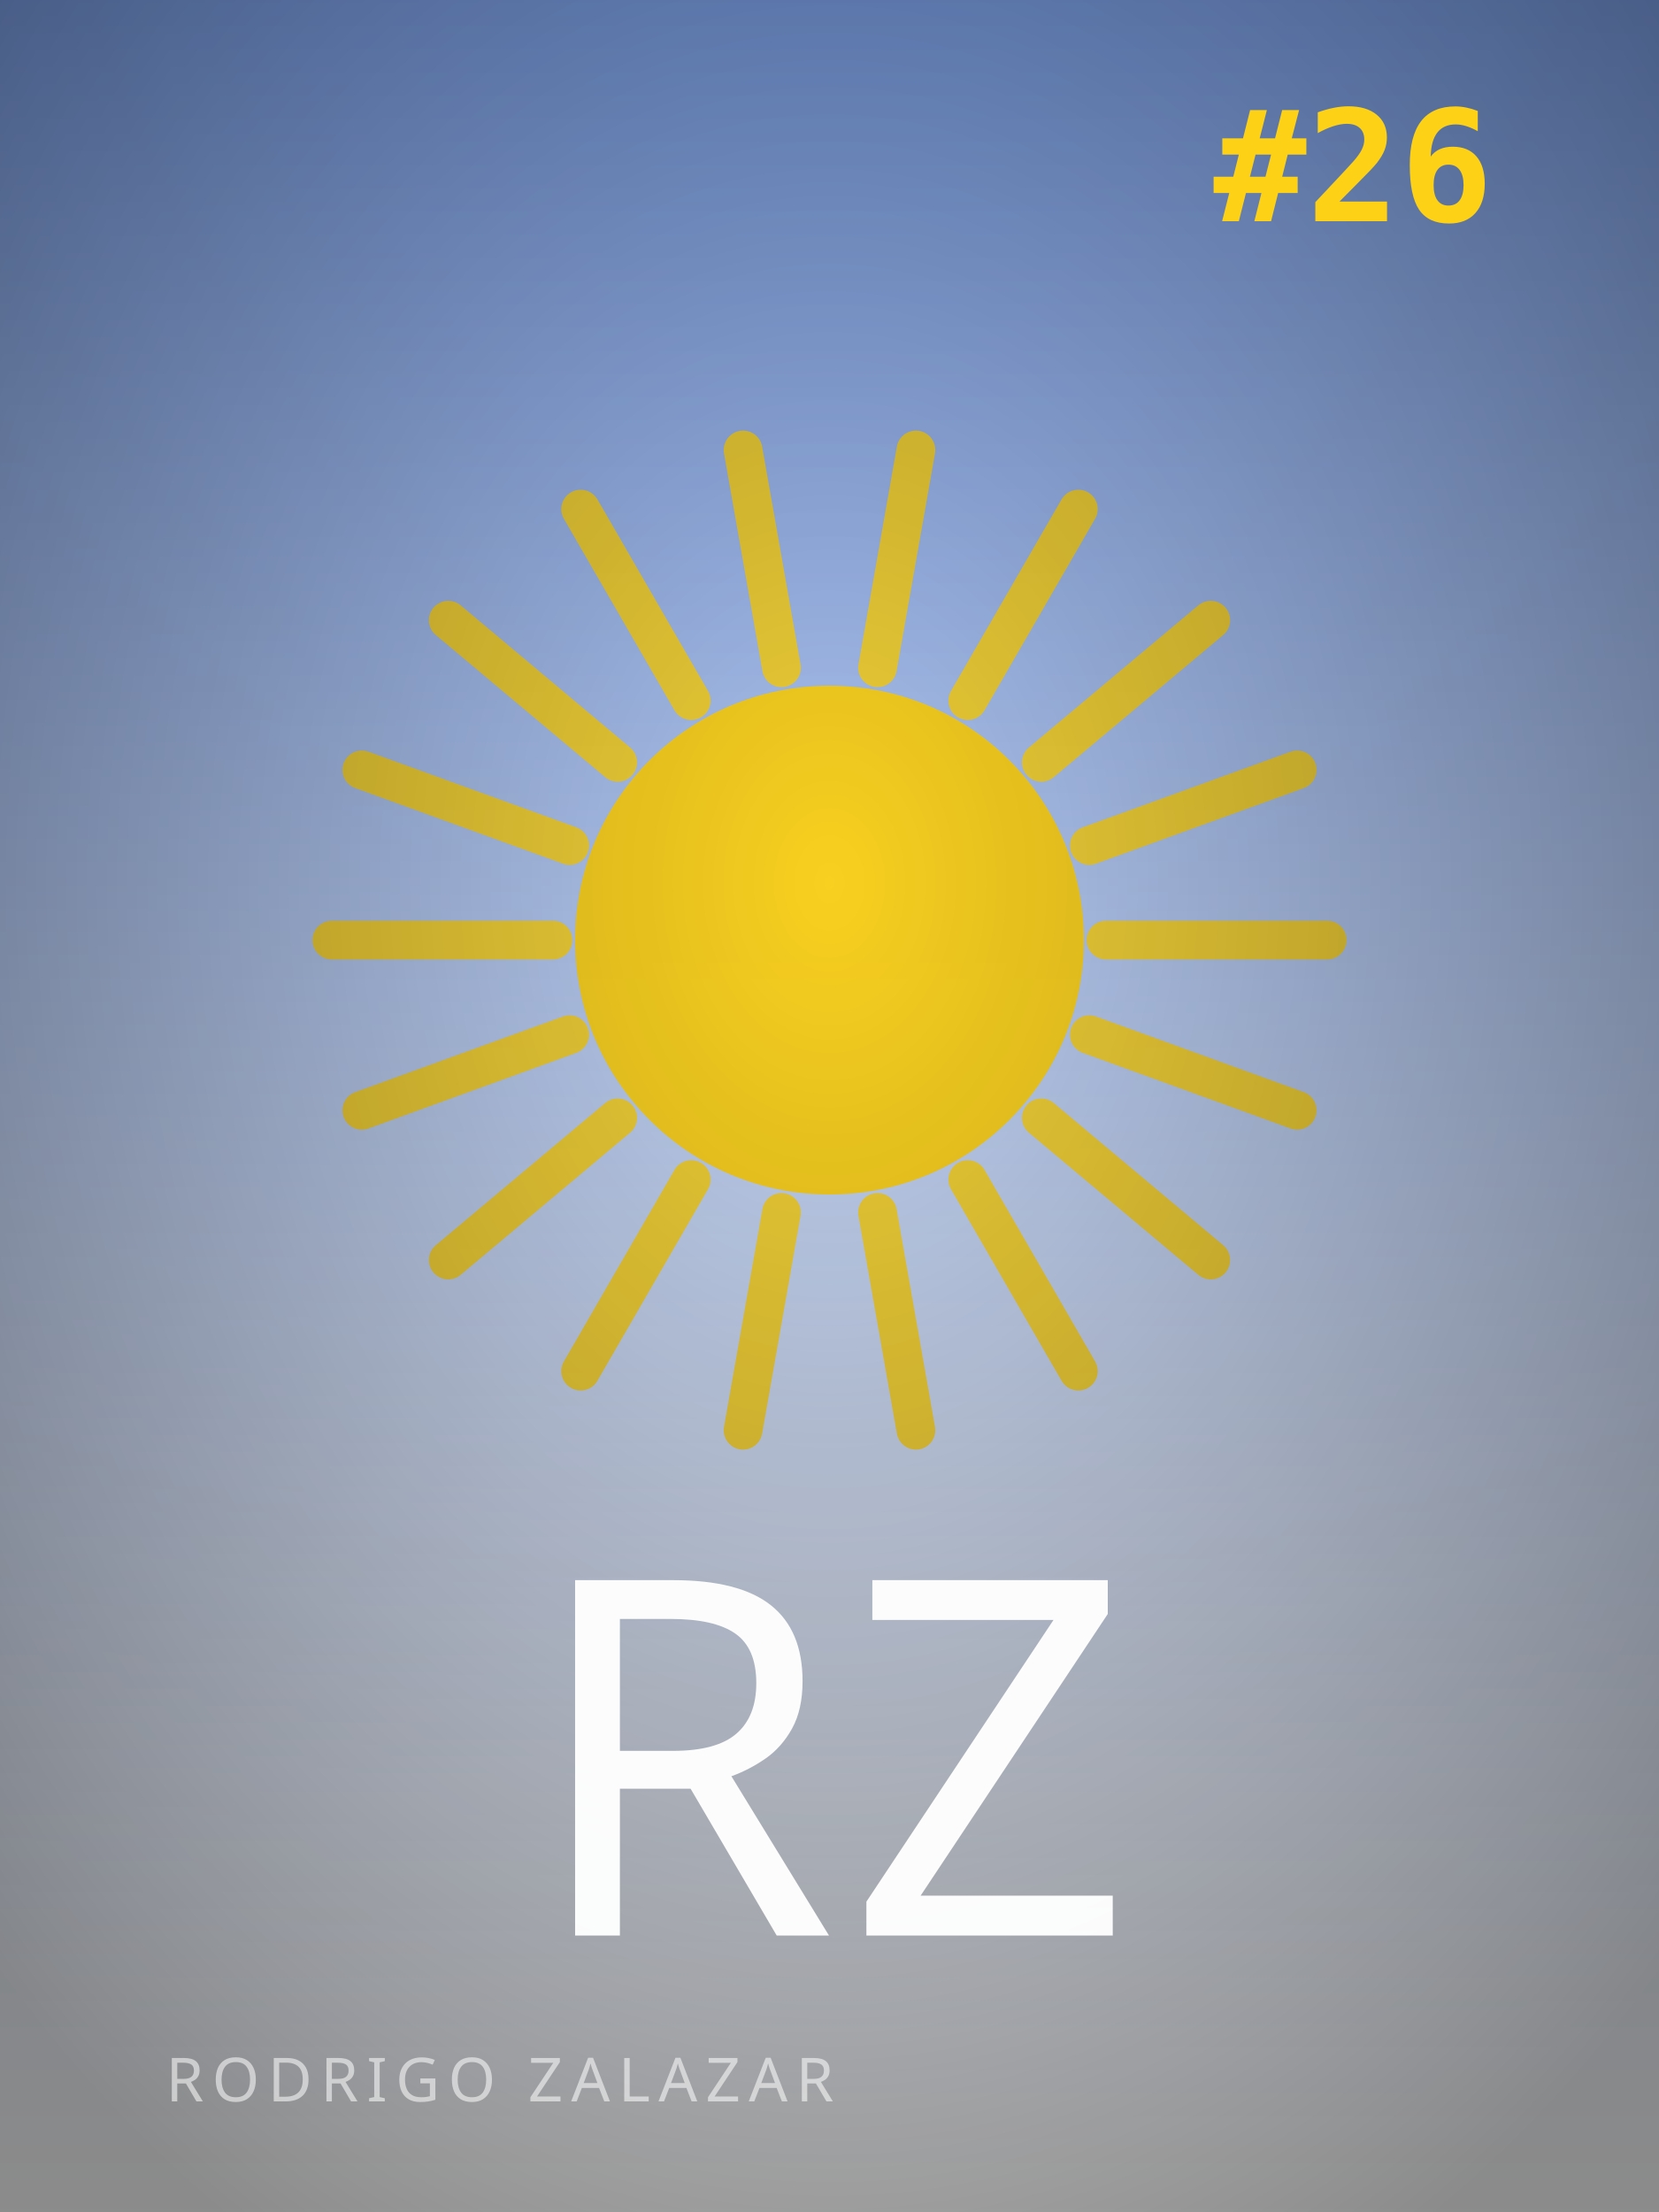
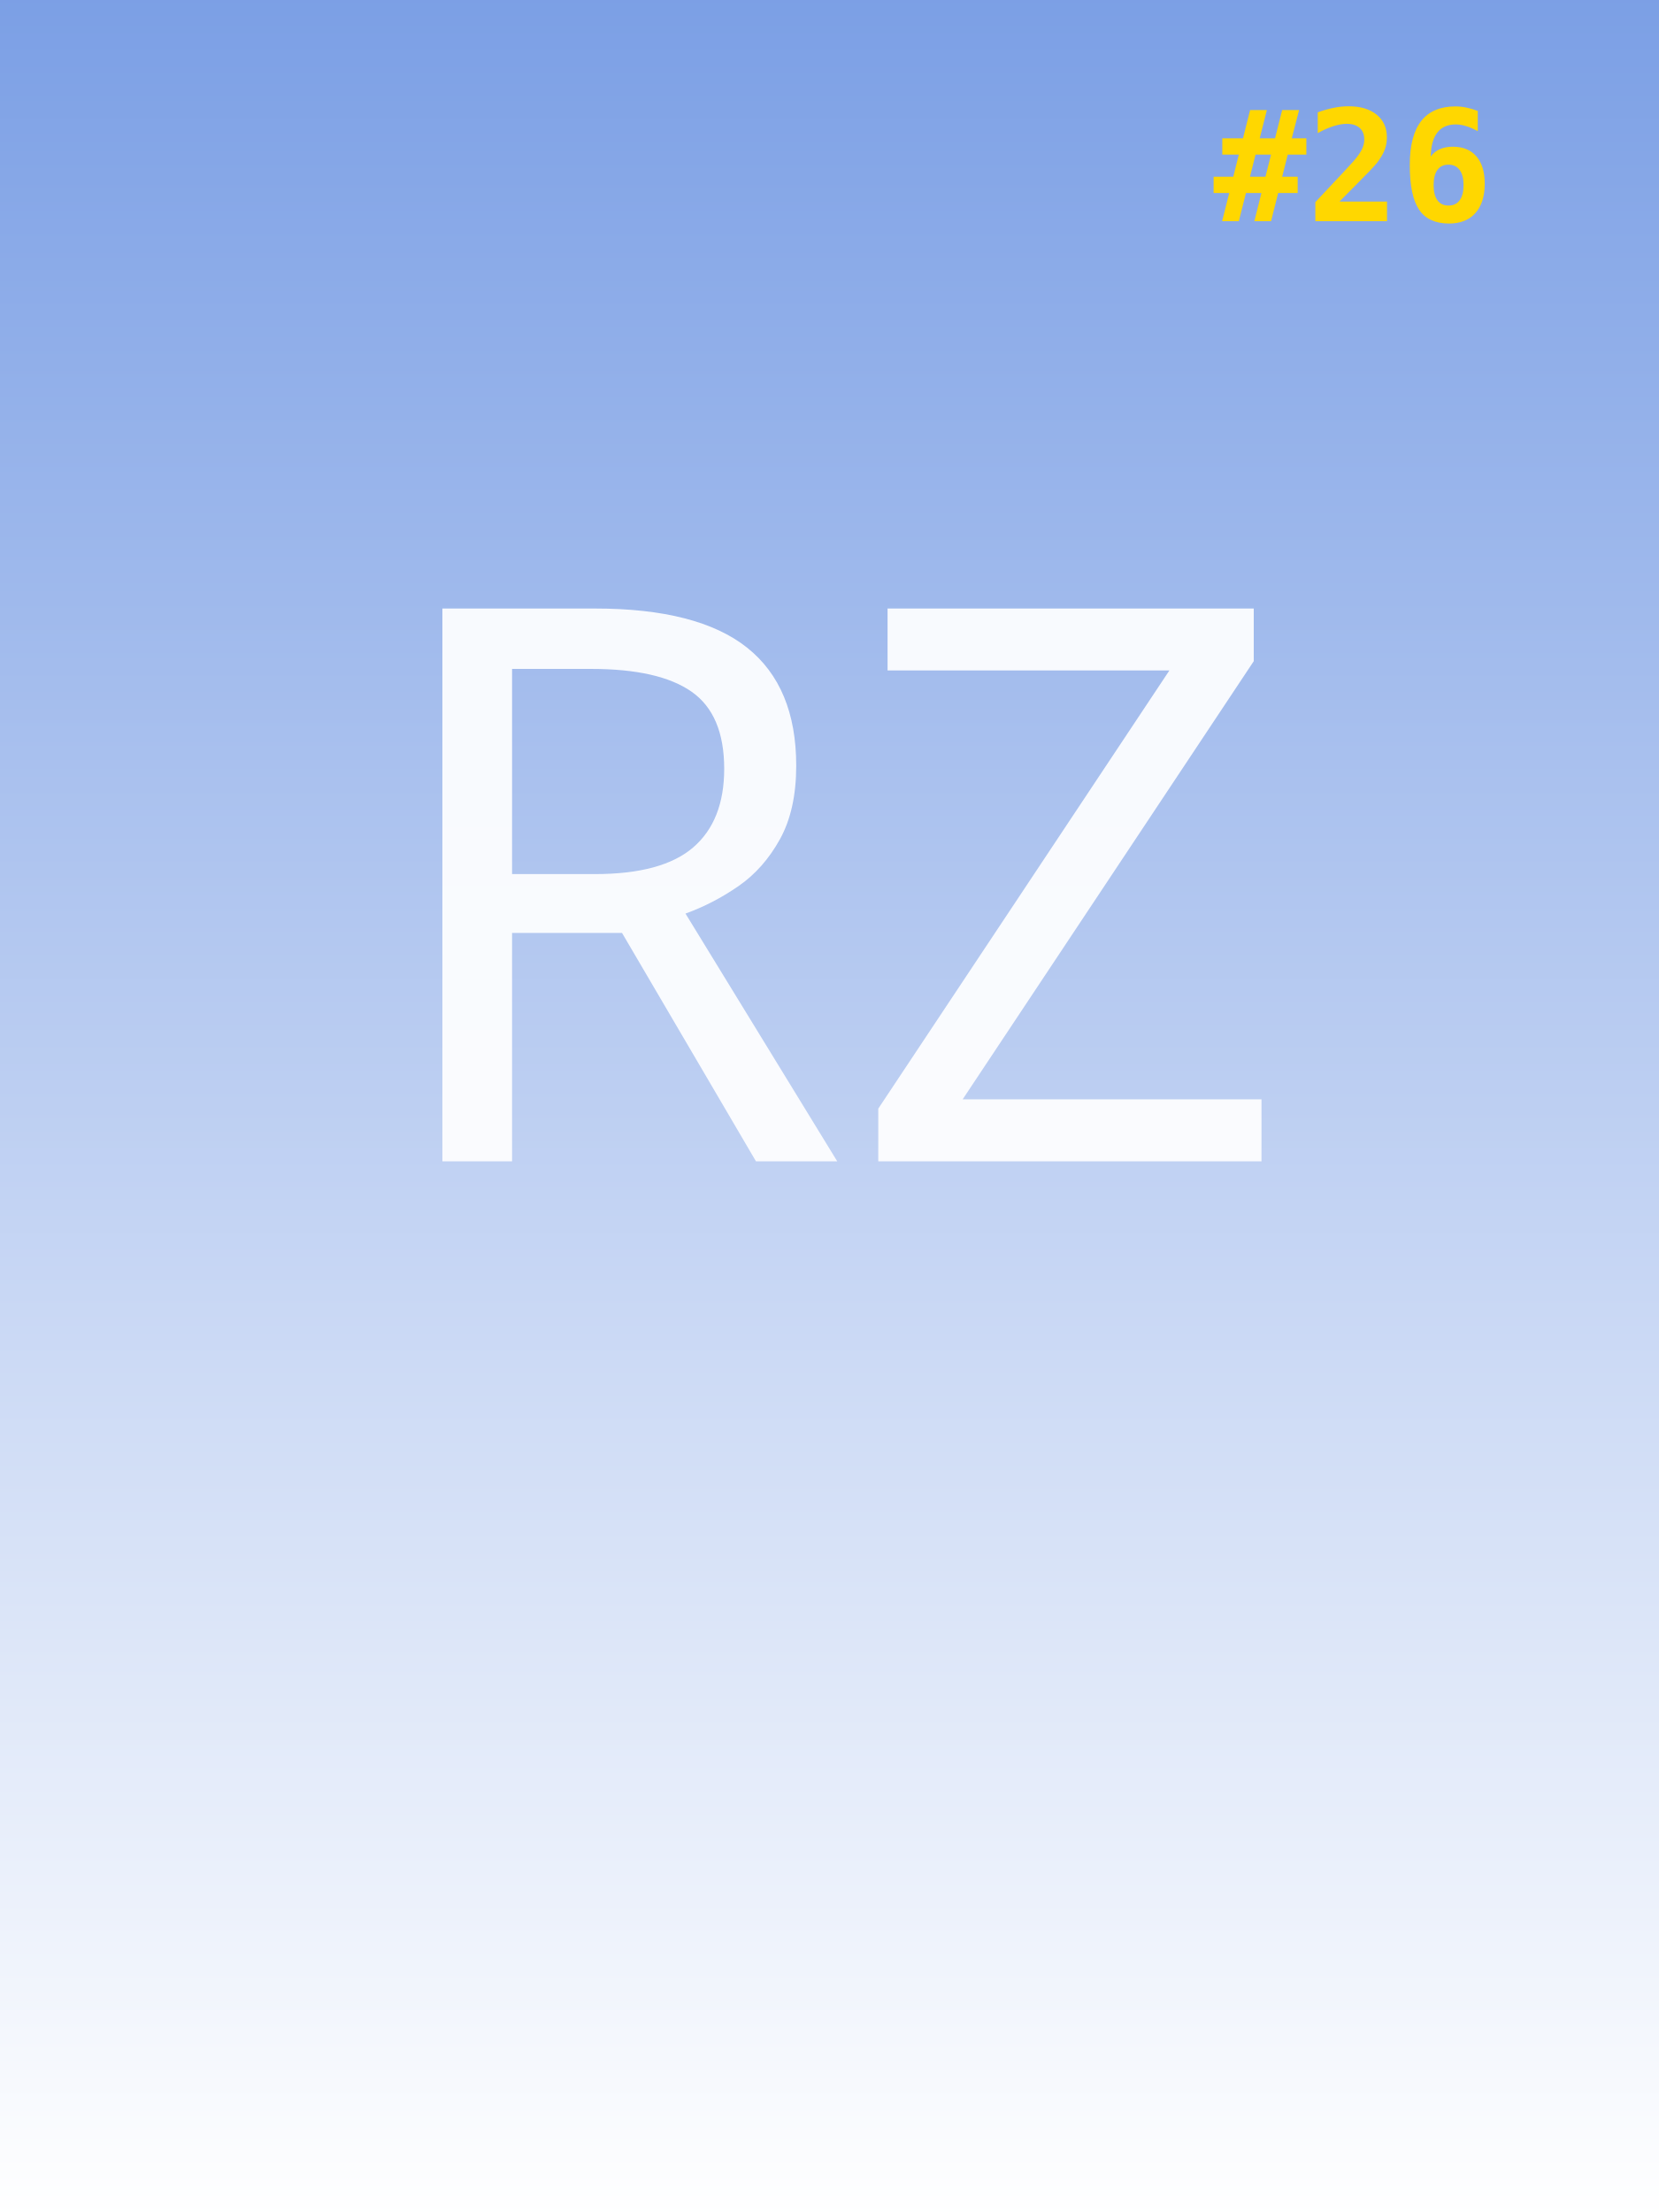
<svg xmlns="http://www.w3.org/2000/svg" viewBox="0 0 600 800" role="img" aria-labelledby="t">
  <defs>
-     <linearGradient id="bg" x1="0" y1="0" x2="0" y2="1">
+     <linearGradient id="g" x1="0" y1="0" x2="0" y2="1">
      <stop offset="0%" stop-color="#7B9FE5" />
      <stop offset="100%" stop-color="#FFFFFF" />
    </linearGradient>
-     <radialGradient id="vignette" cx="0.5" cy="0.4" r="0.7">
-       <stop offset="0%" stop-color="transparent" />
-       <stop offset="100%" stop-color="rgba(0,0,0,0.45)" />
-     </radialGradient>
  </defs>
-   <rect width="600" height="800" fill="url(#bg)" />
-   <g>
-     <line x1="400" y1="340" x2="480" y2="340" stroke="#FCD116" stroke-width="14" opacity="0.85" stroke-linecap="round" />
-     <line x1="393.969" y1="374.202" x2="469.145" y2="401.564" stroke="#FCD116" stroke-width="14" opacity="0.85" stroke-linecap="round" />
-     <line x1="376.604" y1="404.279" x2="437.888" y2="455.702" stroke="#FCD116" stroke-width="14" opacity="0.85" stroke-linecap="round" />
-     <line x1="350" y1="426.603" x2="390" y2="495.885" stroke="#FCD116" stroke-width="14" opacity="0.85" stroke-linecap="round" />
-     <line x1="317.365" y1="438.481" x2="331.257" y2="517.265" stroke="#FCD116" stroke-width="14" opacity="0.85" stroke-linecap="round" />
-     <line x1="282.635" y1="438.481" x2="268.743" y2="517.265" stroke="#FCD116" stroke-width="14" opacity="0.85" stroke-linecap="round" />
-     <line x1="250" y1="426.603" x2="210" y2="495.885" stroke="#FCD116" stroke-width="14" opacity="0.85" stroke-linecap="round" />
-     <line x1="223.396" y1="404.279" x2="162.112" y2="455.702" stroke="#FCD116" stroke-width="14" opacity="0.85" stroke-linecap="round" />
-     <line x1="206.031" y1="374.202" x2="130.855" y2="401.564" stroke="#FCD116" stroke-width="14" opacity="0.85" stroke-linecap="round" />
-     <line x1="200" y1="340" x2="120" y2="340" stroke="#FCD116" stroke-width="14" opacity="0.85" stroke-linecap="round" />
-     <line x1="206.031" y1="305.798" x2="130.855" y2="278.436" stroke="#FCD116" stroke-width="14" opacity="0.85" stroke-linecap="round" />
-     <line x1="223.396" y1="275.721" x2="162.112" y2="224.298" stroke="#FCD116" stroke-width="14" opacity="0.85" stroke-linecap="round" />
-     <line x1="250" y1="253.397" x2="210" y2="184.115" stroke="#FCD116" stroke-width="14" opacity="0.85" stroke-linecap="round" />
-     <line x1="282.635" y1="241.519" x2="268.743" y2="162.735" stroke="#FCD116" stroke-width="14" opacity="0.85" stroke-linecap="round" />
-     <line x1="317.365" y1="241.519" x2="331.257" y2="162.735" stroke="#FCD116" stroke-width="14" opacity="0.85" stroke-linecap="round" />
-     <line x1="350" y1="253.397" x2="390" y2="184.115" stroke="#FCD116" stroke-width="14" opacity="0.85" stroke-linecap="round" />
-     <line x1="376.604" y1="275.721" x2="437.888" y2="224.298" stroke="#FCD116" stroke-width="14" opacity="0.85" stroke-linecap="round" />
-     <line x1="393.969" y1="305.798" x2="469.145" y2="278.436" stroke="#FCD116" stroke-width="14" opacity="0.85" stroke-linecap="round" />
-   </g>
-   <circle cx="300" cy="340" r="92" fill="#FCD116" opacity="0.95" />
-   <rect width="600" height="800" fill="url(#vignette)" />
-   <text x="300" y="700" text-anchor="middle" font-family="Anton, Impact, sans-serif" font-size="180" fill="#fff" opacity="0.96" letter-spacing="4">RZ</text>
-   <text x="540" y="80" text-anchor="end" font-family="JetBrains Mono, monospace" font-size="56" fill="#FCD116" font-weight="700">#26</text>
-   <text x="60" y="760" font-family="Anton, Impact, sans-serif" font-size="22" fill="#fff" opacity="0.55" letter-spacing="3">RODRIGO ZALAZAR</text>
+   <rect width="600" height="800" fill="url(#g)" />
+   <text x="300" y="420" text-anchor="middle" font-family="Anton, Impact, sans-serif" font-size="280" fill="#fff" opacity="0.92">RZ</text>
+   <text x="540" y="80" text-anchor="end" font-family="JetBrains Mono, monospace" font-size="56" fill="#FFD700" font-weight="700">#26</text>
</svg>
